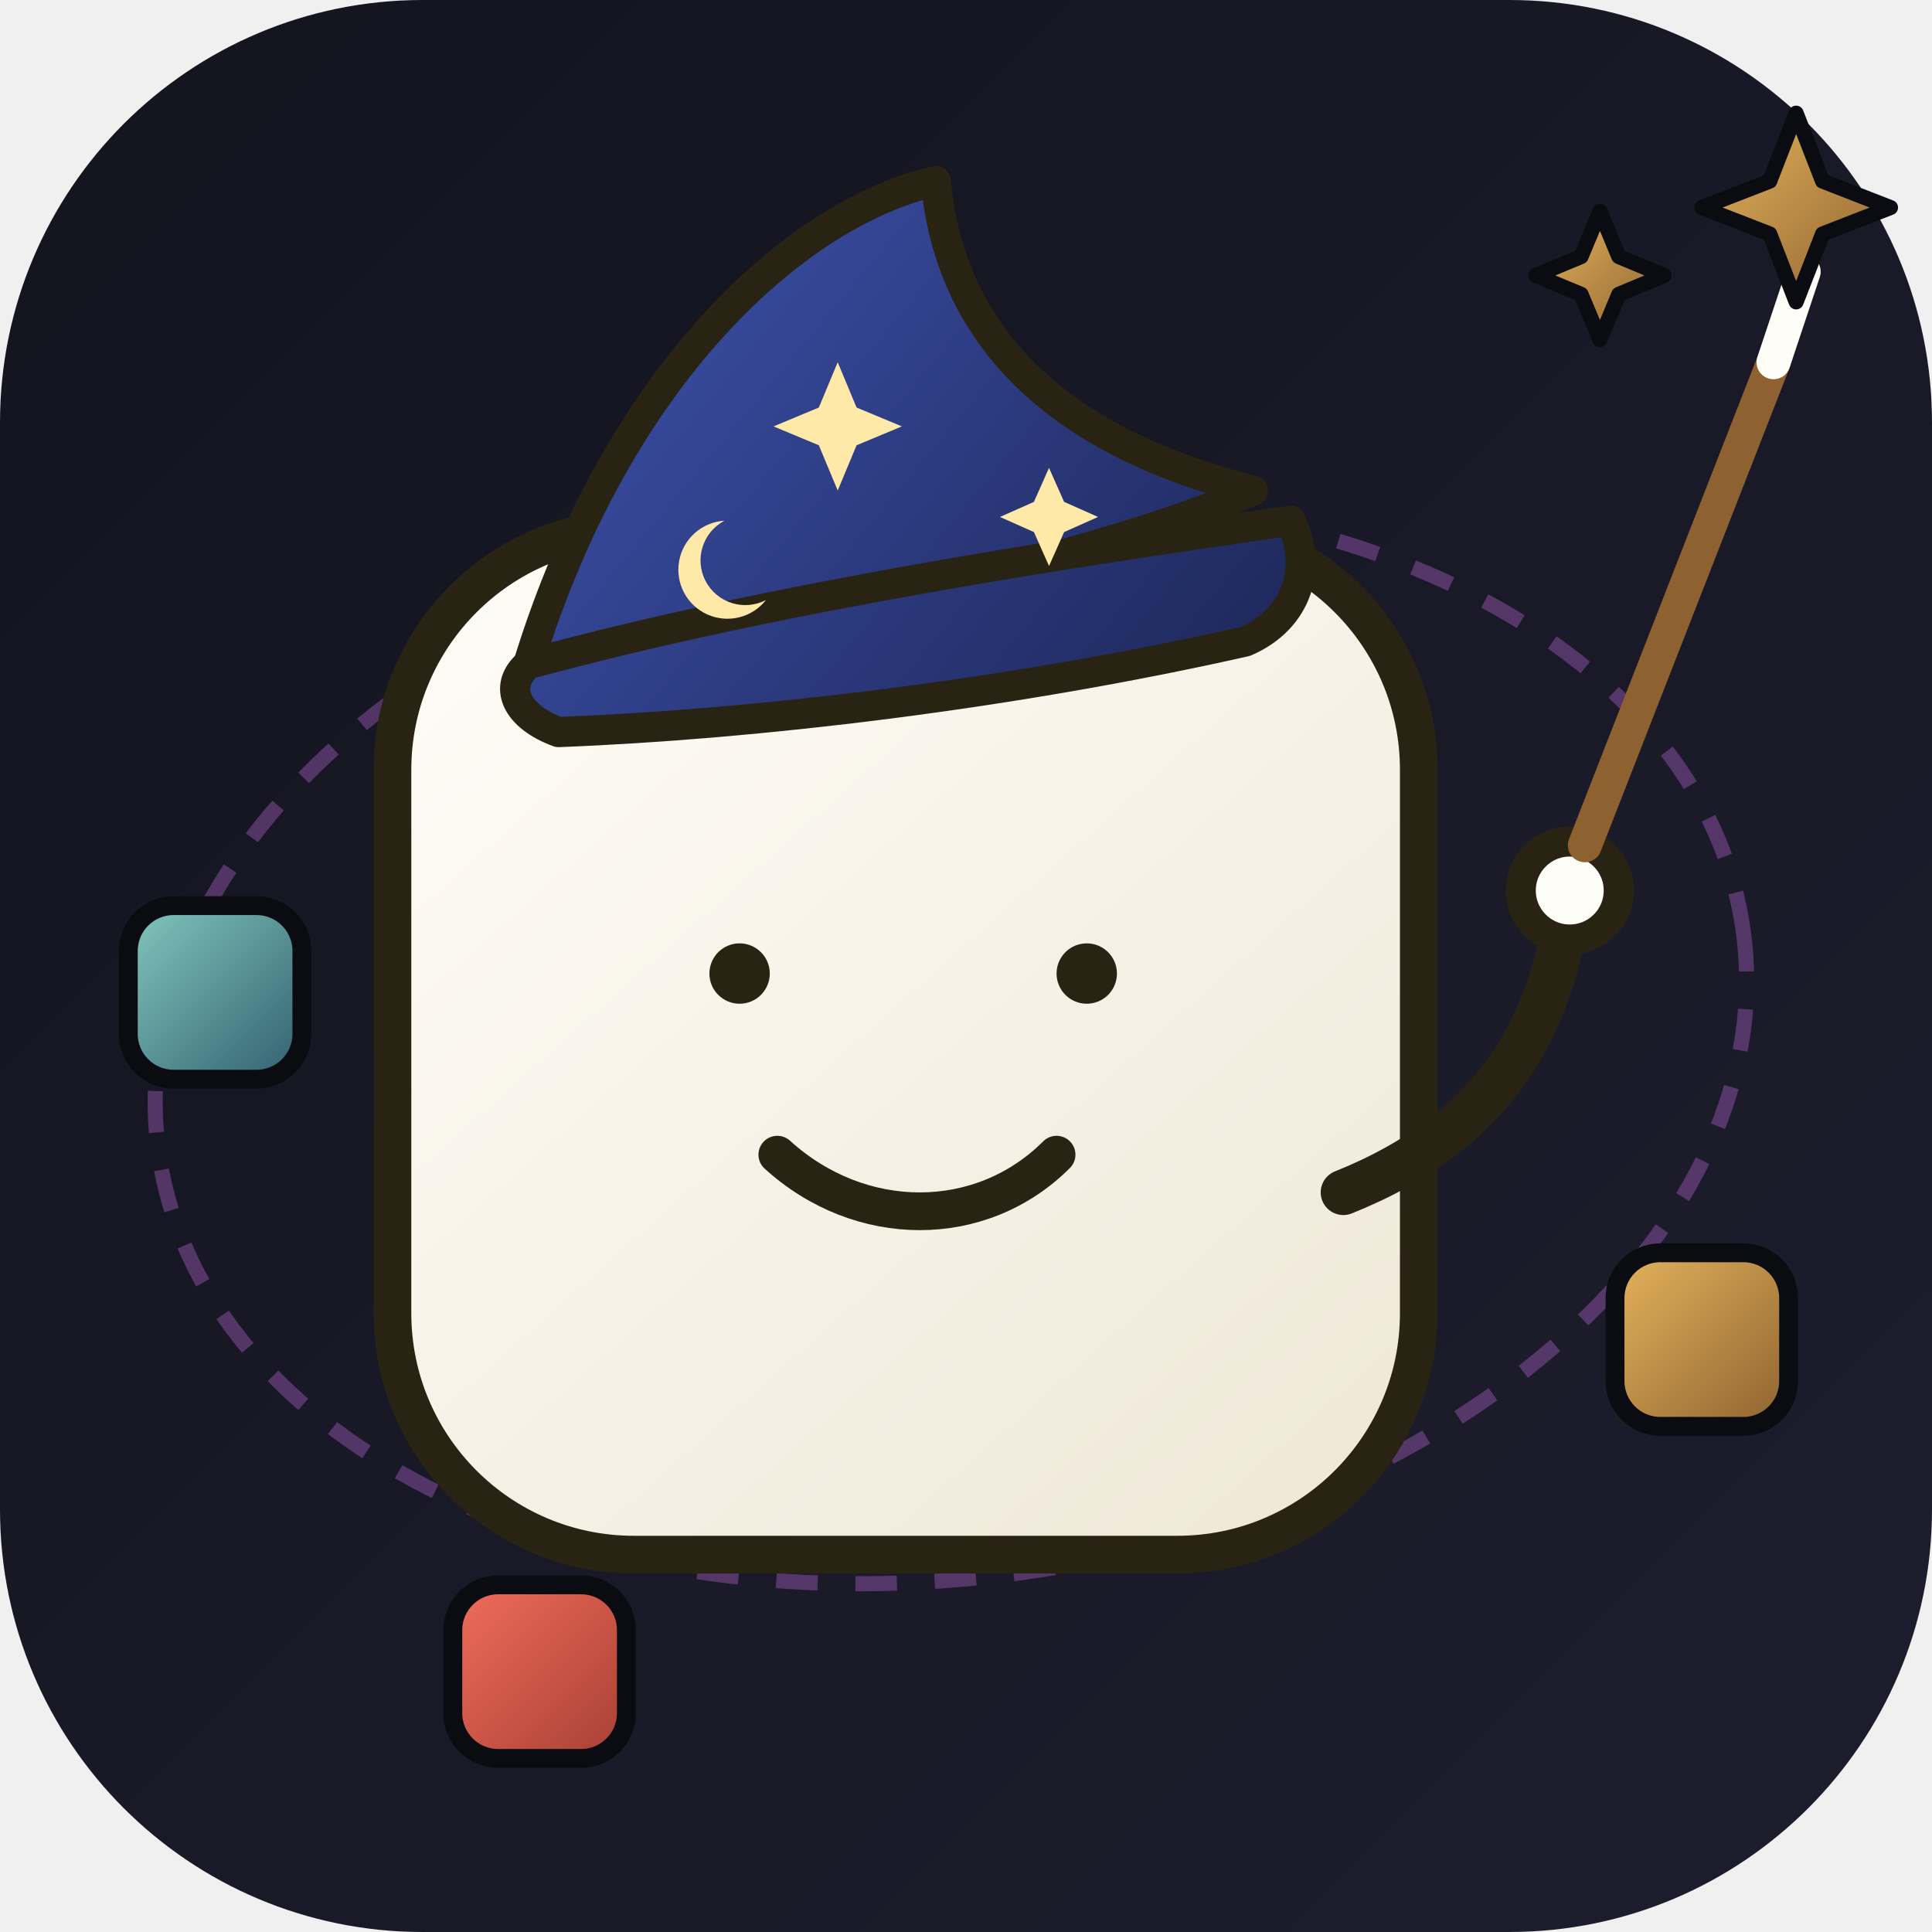
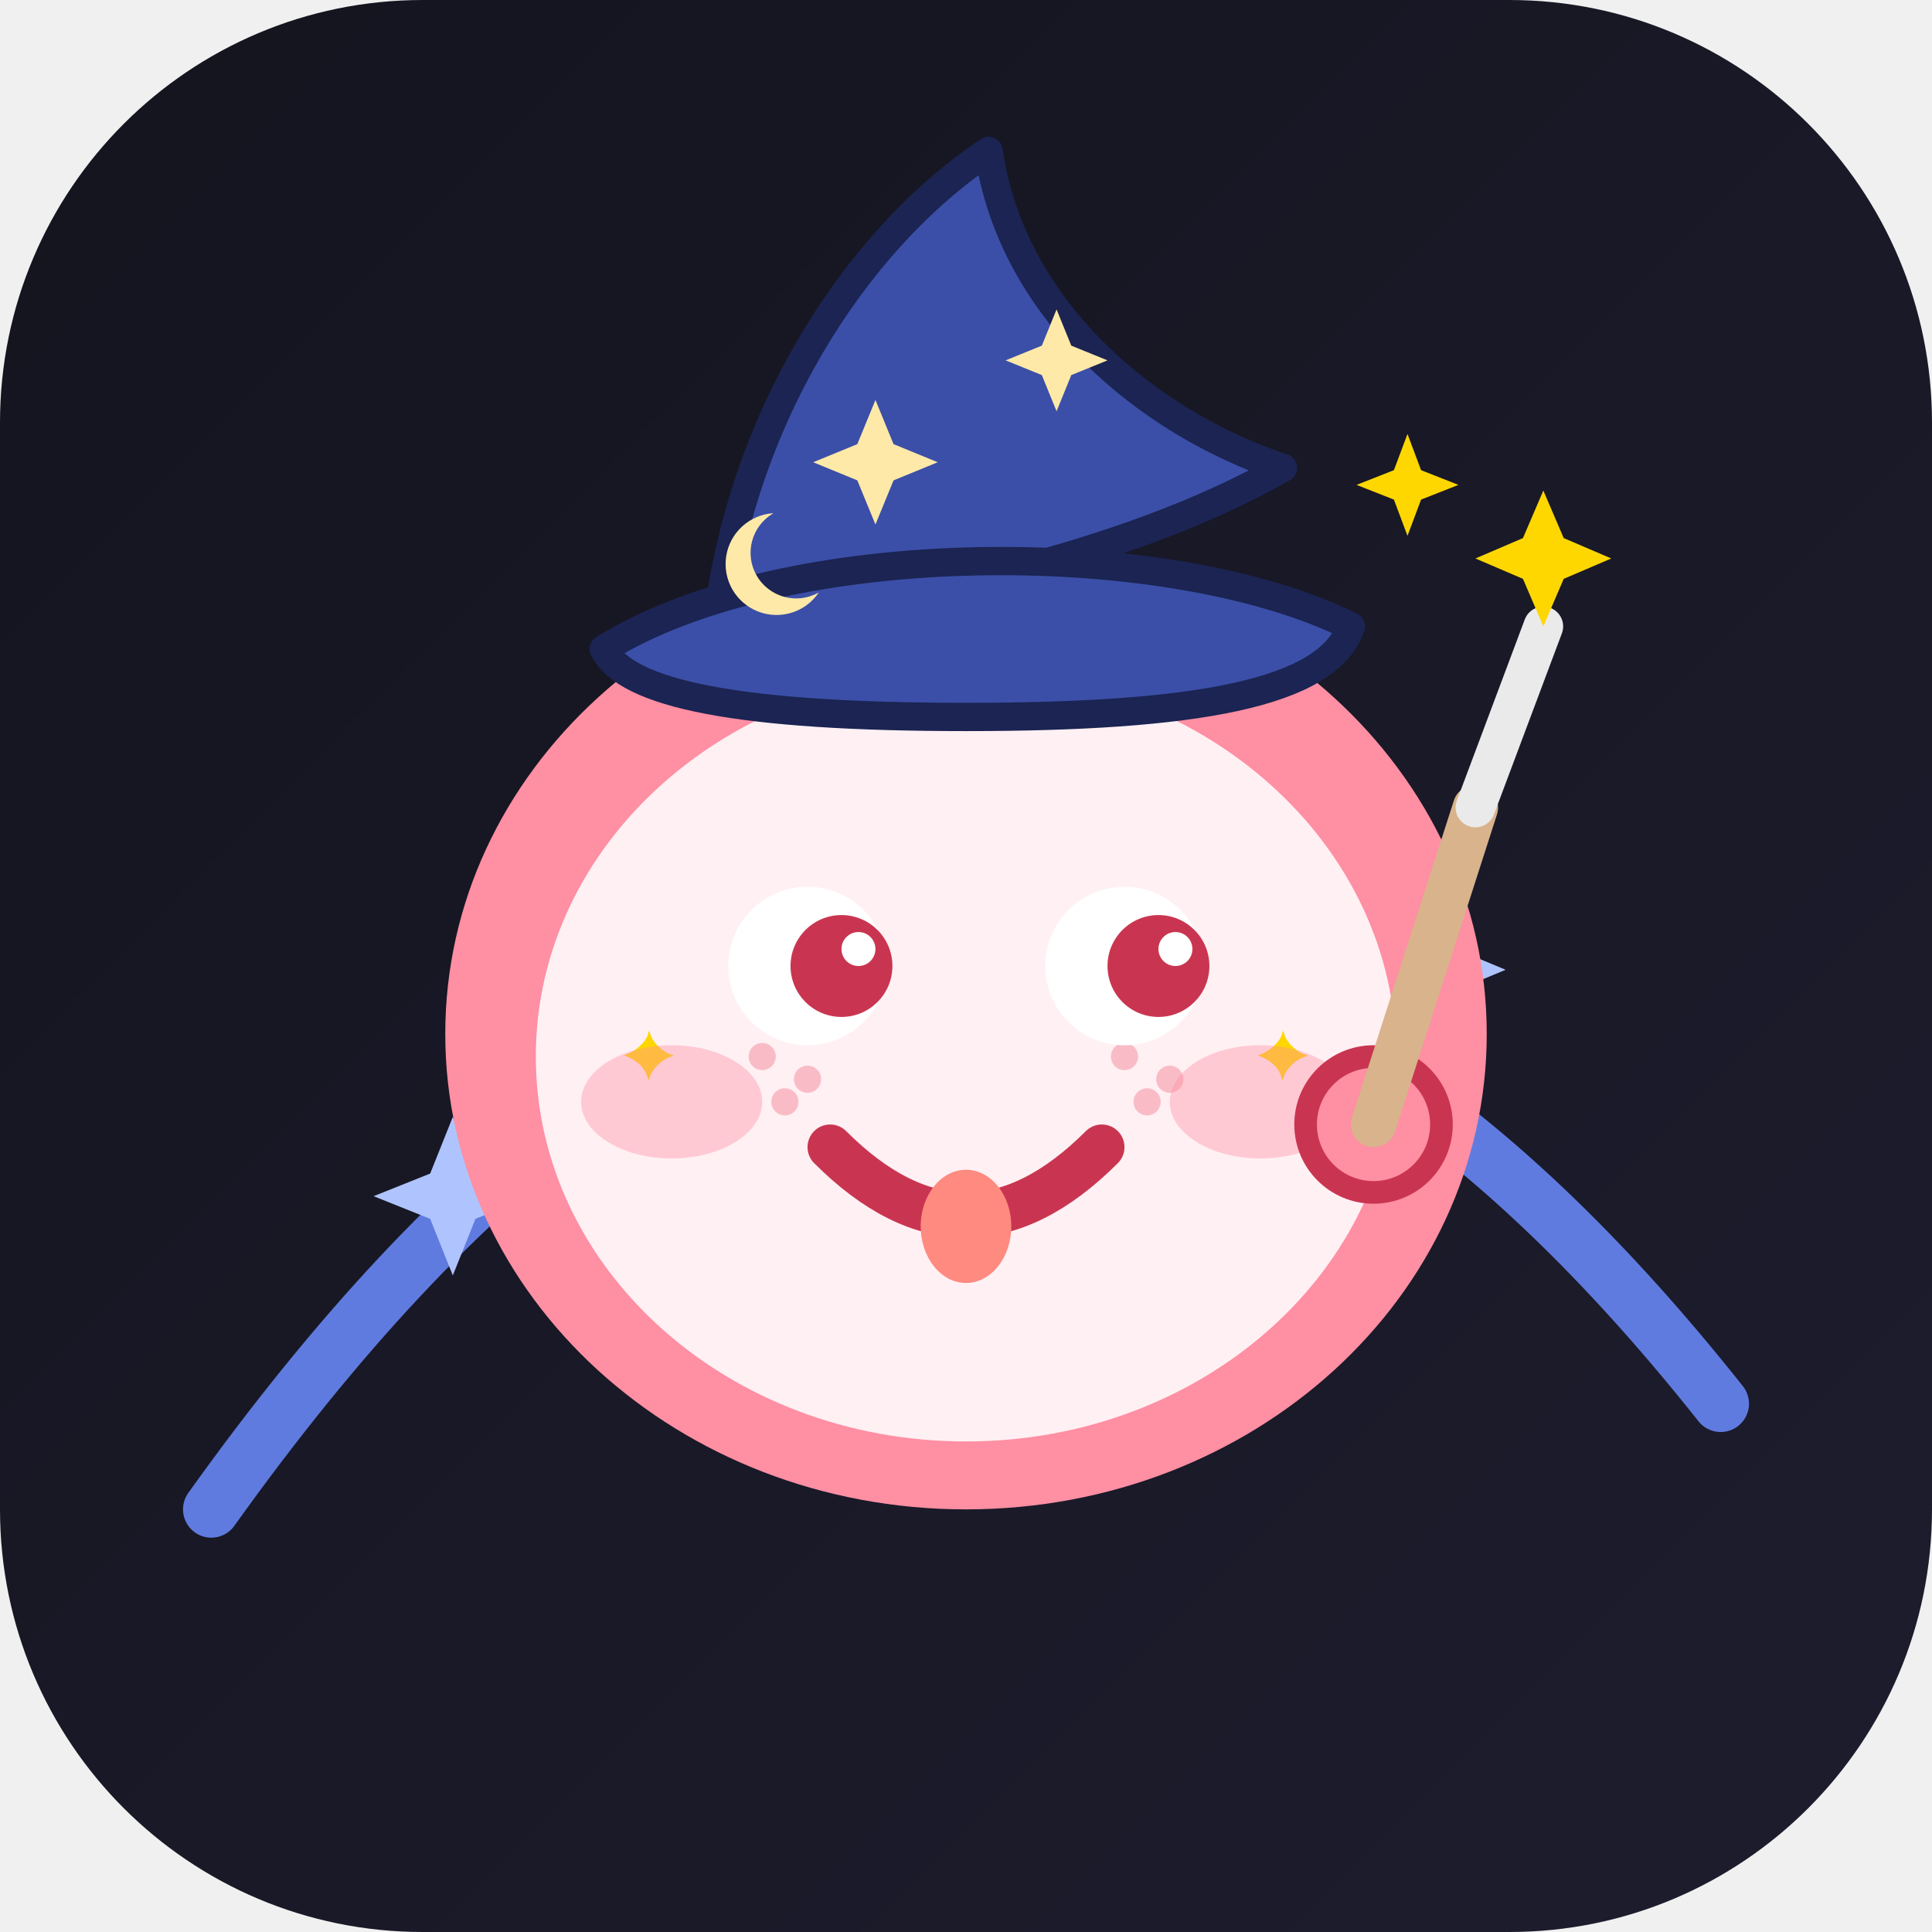
- <svg xmlns="http://www.w3.org/2000/svg" viewBox="0 0 512 512" role="img" aria-label="Baton logo — the Flip chip as the conductor">
+ <svg xmlns="http://www.w3.org/2000/svg" viewBox="0 0 512 512" role="img" aria-label="Baton logo — Flip the mascot conducting, Fantasia style">
  <defs>
    <linearGradient id="field" x1="0" y1="0" x2="512" y2="512" gradientUnits="userSpaceOnUse">
      <stop offset="0" stop-color="#14141F" />
      <stop offset="1" stop-color="#1D1D2E" />
    </linearGradient>
-     <linearGradient id="chip" x1="120" y1="130" x2="360" y2="400" gradientUnits="userSpaceOnUse">
-       <stop offset="0" stop-color="#FFFDF7" />
-       <stop offset="1" stop-color="#EFE8D8" />
-     </linearGradient>
    <linearGradient id="hatBlue" x1="150" y1="70" x2="330" y2="220" gradientUnits="userSpaceOnUse">
      <stop offset="0" stop-color="#3B4FA8" />
      <stop offset="1" stop-color="#1B2452" />
    </linearGradient>
-     <linearGradient id="gold" x1="0" y1="0" x2="1" y2="1">
-       <stop offset="0" stop-color="#E5B45C" />
-       <stop offset="1" stop-color="#8E6230" />
-     </linearGradient>
-     <linearGradient id="warmRed" x1="0" y1="0" x2="1" y2="1">
-       <stop offset="0" stop-color="#F26D5B" />
-       <stop offset="1" stop-color="#A63F35" />
-     </linearGradient>
-     <linearGradient id="cool" x1="0" y1="0" x2="1" y2="1">
-       <stop offset="0" stop-color="#83C8BF" />
-       <stop offset="1" stop-color="#315F6E" />
-     </linearGradient>
  </defs>
  <rect width="512" height="512" rx="112" fill="url(#field)" />
-   <ellipse cx="252" cy="276" rx="212" ry="142" fill="none" stroke="#9B59B6" stroke-opacity="0.45" stroke-width="4" stroke-dasharray="11 10" transform="rotate(-8 252 276)" />
-   <g stroke="#0B0B12" stroke-width="5">
-     <rect x="34" y="240" width="46" height="46" rx="12" fill="url(#cool)" />
-     <rect x="428" y="332" width="46" height="46" rx="12" fill="url(#gold)" />
-     <rect x="120" y="420" width="46" height="46" rx="12" fill="url(#warmRed)" />
+   <path d="M 56 400 Q 256 120 456 372" fill="none" stroke="#6C8CFF" stroke-width="15" stroke-linecap="round" opacity="0.85" />
+   <g fill="#AFC4FF">
+     <path d="M120 296 l6 15 15 6 -15 6 -6 15 -6 -15 -15 -6 15 -6 z" />
+     <path d="M382 240 l5 12 12 5 -12 5 -5 12 -5 -12 -12 -5 12 -5 z" />
  </g>
-   <g>
-     <rect x="104" y="140" width="272" height="272" rx="64" fill="url(#chip)" stroke="#292313" stroke-width="10" />
-     <path d="M140 176 C164 98 212 56 248 48 C252 92 284 118 332 130 C290 148 216 164 140 176 Z" fill="url(#hatBlue)" stroke="#292313" stroke-width="8" stroke-linejoin="round" />
-     <path d="M140 176 C206 158 286 146 342 138 C348 150 344 164 330 170 C268 184 200 192 148 194 C137 190 133 182 140 176 Z" fill="url(#hatBlue)" stroke="#292313" stroke-width="8" stroke-linejoin="round" />
-     <path d="M222 96 l5 12 12 5 -12 5 -5 12 -5-12 -12-5 12-5 z" fill="#FFE9A8" />
-     <path d="M278 124 l4 9 9 4 -9 4 -4 9 -4-9 -9-4 9-4 z" fill="#FFE9A8" />
-     <path d="M192 138 a13 13 0 1 0 11 21 a9.5 9.5 0 1 1 -11 -21 z" fill="#FFE9A8" />
-     <circle cx="196" cy="258" r="8" fill="#292313" />
-     <circle cx="288" cy="258" r="8" fill="#292313" />
-     <path d="M206 306 C228 326 260 326 280 306" fill="none" stroke="#292313" stroke-width="10" stroke-linecap="round" />
-     <path d="M356 316 C396 300 412 272 416 236" fill="none" stroke="#292313" stroke-width="12" stroke-linecap="round" />
-     <circle cx="416" cy="236" r="13" fill="#FFFDF7" stroke="#292313" stroke-width="8" />
-   </g>
-   <g stroke-linecap="round">
-     <path d="M420 224 L470 96" stroke="#8E6230" stroke-width="9" />
-     <path d="M470 96 L478 72" stroke="#FFFDF7" stroke-width="9" />
-   </g>
-   <g fill="url(#gold)" stroke="#0B0B12" stroke-width="4" stroke-linejoin="round">
-     <path d="M476 30 l7 18 18 7 -18 7 -7 18 -7-18 -18-7 18-7 z" />
-     <path d="M424 56 l5 12 12 5 -12 5 -5 12 -5-12 -12-5 12-5 z" />
+   <g transform="translate(106 118) scale(3)">
+     <ellipse cx="50" cy="52" rx="46" ry="42" fill="#FF8FA3" />
+     <ellipse cx="50" cy="54" rx="38" ry="34" fill="#FFF0F3" />
+     <text x="22" y="56" font-size="6" fill="#FFD700" text-anchor="middle">✦</text>
+     <text x="78" y="56" font-size="6" fill="#FFD700" text-anchor="middle">✦</text>
+     <circle cx="32" cy="54" r="1.2" fill="#E94560" fill-opacity="0.3" />
+     <circle cx="36" cy="56" r="1.2" fill="#E94560" fill-opacity="0.3" />
+     <circle cx="34" cy="58" r="1.2" fill="#E94560" fill-opacity="0.3" />
+     <circle cx="64" cy="54" r="1.2" fill="#E94560" fill-opacity="0.3" />
+     <circle cx="68" cy="56" r="1.2" fill="#E94560" fill-opacity="0.3" />
+     <circle cx="66" cy="58" r="1.2" fill="#E94560" fill-opacity="0.3" />
+     <circle cx="36" cy="46" r="7" fill="white" />
+     <circle cx="39" cy="46" r="4.5" fill="#C93550" />
+     <circle cx="40.5" cy="44.5" r="1.5" fill="white" />
+     <circle cx="64" cy="46" r="7" fill="white" />
+     <circle cx="67" cy="46" r="4.5" fill="#C93550" />
+     <circle cx="68.5" cy="44.5" r="1.5" fill="white" />
+     <path d="M38 62 Q50 74 62 62" stroke="#C93550" stroke-width="4" stroke-linecap="round" fill="none" />
+     <ellipse cx="50" cy="69" rx="4" ry="5" fill="#FF8A80" />
+     <ellipse cx="24" cy="58" rx="8" ry="5" fill="#FF8FA3" fill-opacity="0.4" />
+     <ellipse cx="76" cy="58" rx="8" ry="5" fill="#FF8FA3" fill-opacity="0.4" />
+     <path d="M28 16 C30 -2 40 -18 52 -26 C54 -12 66 -2 78 2 C64 10 44 14 28 16 Z" fill="url(#hatBlue)" stroke="#1B2452" stroke-width="2.5" stroke-linejoin="round" />
+     <path d="M18 18 C34 8 68 8 84 16 C82 22 70 24 50 24 C30 24 20 22 18 18 Z" fill="url(#hatBlue)" stroke="#1B2452" stroke-width="2.5" stroke-linejoin="round" />
+     <path d="M42 -4 l1.6 3.9 3.9 1.6 -3.9 1.6 -1.6 3.9 -1.6 -3.9 -3.9 -1.6 3.9 -1.6 z" fill="#FFE9A8" />
+     <path d="M58 -12 l1.3 3.2 3.2 1.3 -3.2 1.3 -1.3 3.2 -1.3 -3.2 -3.2 -1.3 3.2 -1.3 z" fill="#FFE9A8" />
+     <path d="M33 6 a4.5 4.5 0 1 0 4 7 a3.2 3.2 0 1 1 -4 -7 z" fill="#FFE9A8" />
+     <circle cx="86" cy="60" r="6" fill="#FF8FA3" stroke="#C93550" stroke-width="2" />
+     <path d="M86 60 L95 32" stroke="#D9B38C" stroke-width="4" stroke-linecap="round" />
+     <path d="M95 32 L101 16" stroke="#EAEAEA" stroke-width="3.5" stroke-linecap="round" />
+     <path d="M101 4 L102.8 8.2 L107 10 L102.8 11.8 L101 16 L99.2 11.8 L95 10 L99.2 8.2 Z" fill="#FFD700" />
+     <path d="M89 -1 L90.2 2.2 L93.5 3.5 L90.2 4.8 L89 8 L87.8 4.8 L84.5 3.5 L87.8 2.2 Z" fill="#FFD700" />
  </g>
</svg>
